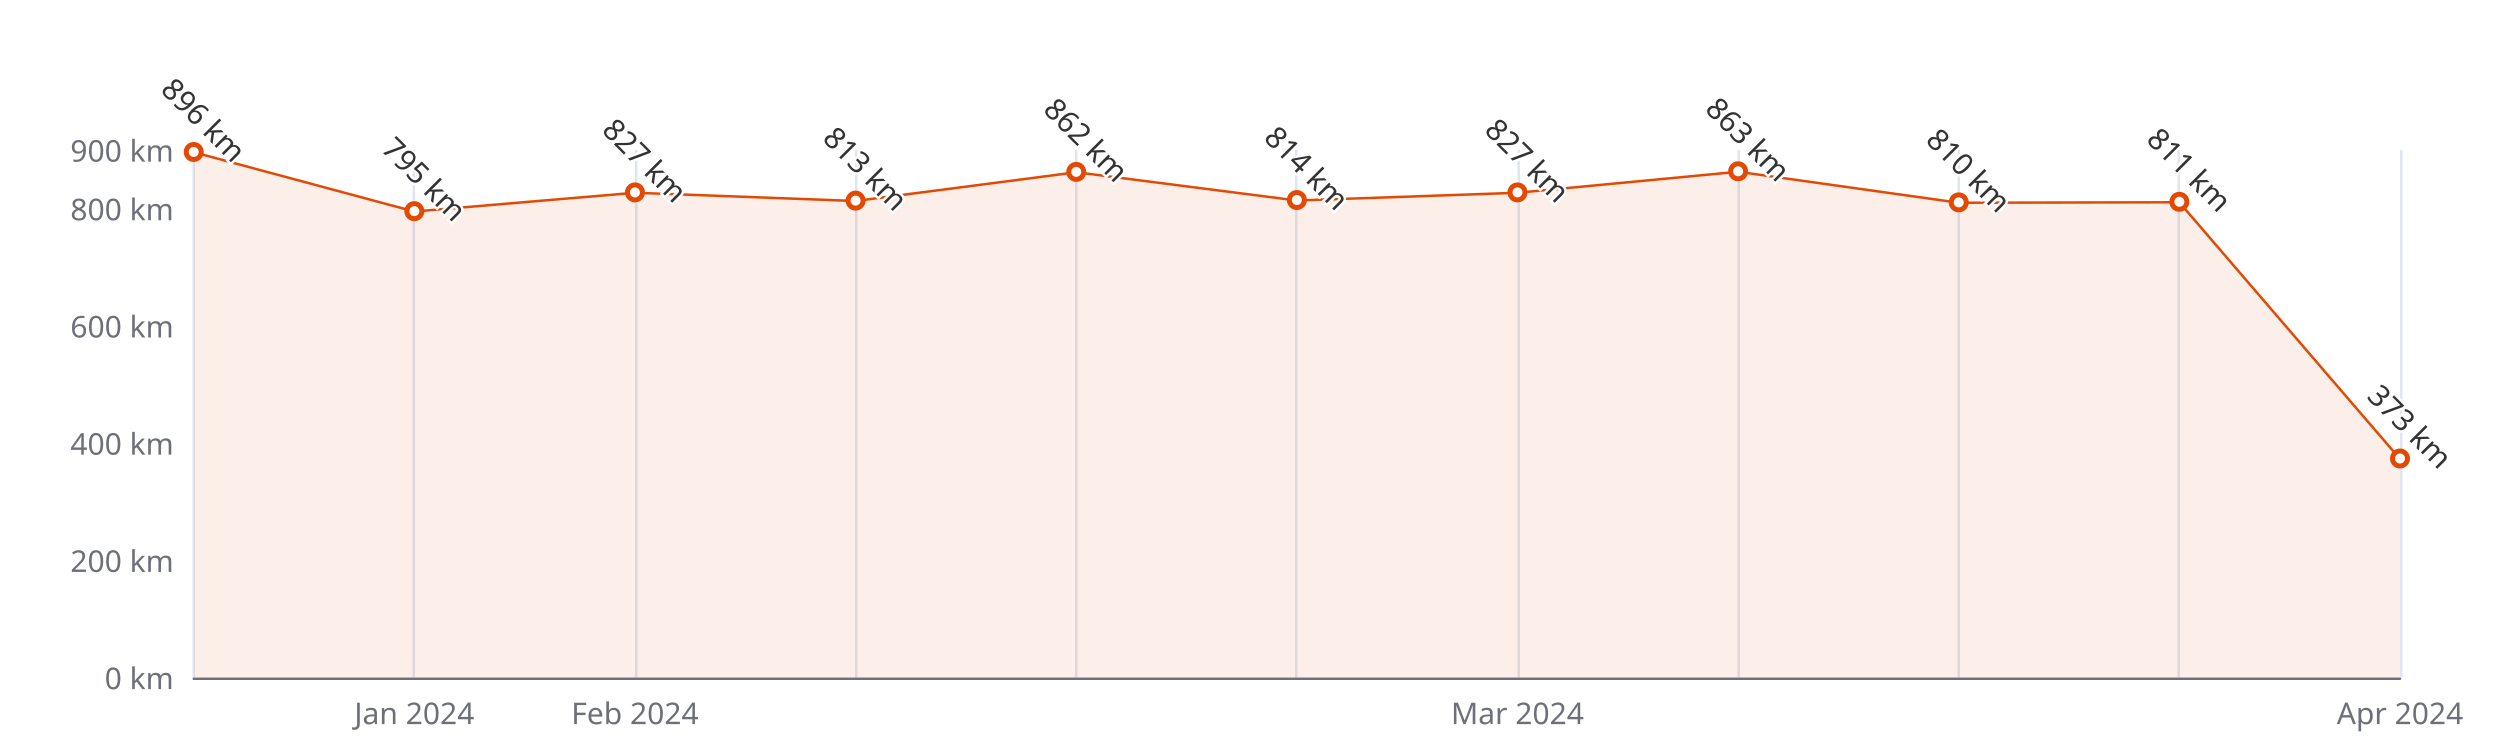
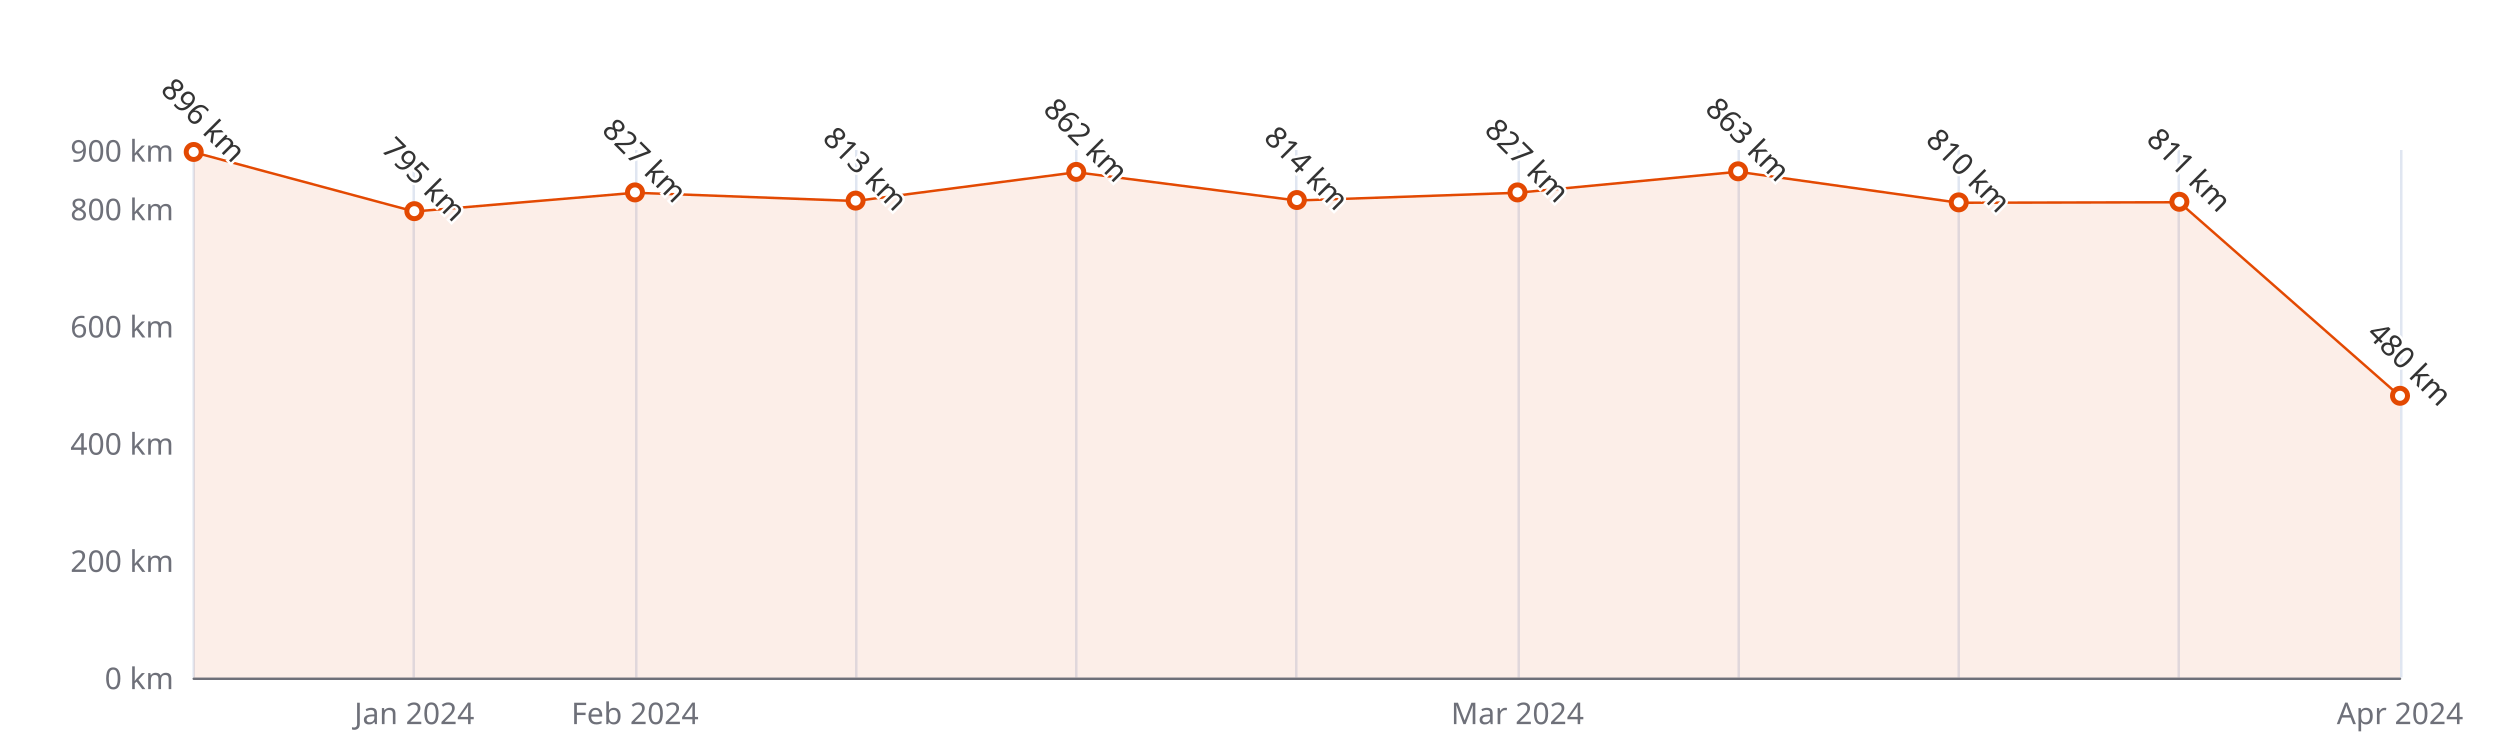
<svg xmlns="http://www.w3.org/2000/svg" width="1000" height="300" version="1.1" baseProfile="full" viewBox="0 0 1000 300">
  <rect width="1000" height="300" x="0" y="0" id="0" fill="#ffffff" />
  <path d="M77.5 60L77.5 271" fill="none" stroke="#E0E6F1" />
  <path d="M165.5 60L165.5 271" fill="none" stroke="#E0E6F1" />
  <path d="M254.5 60L254.5 271" fill="none" stroke="#E0E6F1" />
  <path d="M342.5 60L342.5 271" fill="none" stroke="#E0E6F1" />
  <path d="M430.5 60L430.5 271" fill="none" stroke="#E0E6F1" />
  <path d="M518.5 60L518.5 271" fill="none" stroke="#E0E6F1" />
  <path d="M607.5 60L607.5 271" fill="none" stroke="#E0E6F1" />
  <path d="M695.5 60L695.5 271" fill="none" stroke="#E0E6F1" />
  <path d="M783.5 60L783.5 271" fill="none" stroke="#E0E6F1" />
  <path d="M871.5 60L871.5 271" fill="none" stroke="#E0E6F1" />
  <path d="M960.5 60L960.5 271" fill="none" stroke="#E0E6F1" />
  <path d="M77.5 271.5L960 271.5" fill="none" stroke="#6E7079" stroke-linecap="round" />
  <text dominant-baseline="central" text-anchor="end" style="font-size:12px;font-family:sans-serif;" xml:space="preserve" transform="translate(69.48 271)" fill="#6E7079">0 km</text>
  <text dominant-baseline="central" text-anchor="end" style="font-size:12px;font-family:sans-serif;" xml:space="preserve" transform="translate(69.48 224.1111)" fill="#6E7079">200 km</text>
  <text dominant-baseline="central" text-anchor="end" style="font-size:12px;font-family:sans-serif;" xml:space="preserve" transform="translate(69.48 177.2222)" fill="#6E7079">400 km</text>
  <text dominant-baseline="central" text-anchor="end" style="font-size:12px;font-family:sans-serif;" xml:space="preserve" transform="translate(69.48 130.3333)" fill="#6E7079">600 km</text>
  <text dominant-baseline="central" text-anchor="end" style="font-size:12px;font-family:sans-serif;" xml:space="preserve" transform="translate(69.48 83.4444)" fill="#6E7079">800 km</text>
  <text dominant-baseline="central" text-anchor="end" style="font-size:12px;font-family:sans-serif;" xml:space="preserve" transform="translate(69.48 60)" fill="#6E7079">900 km</text>
  <text dominant-baseline="central" text-anchor="middle" style="font-size:12px;font-family:sans-serif;" xml:space="preserve" y="6" transform="translate(165.732 279)" fill="#6E7079">Jan 2024</text>
  <text dominant-baseline="central" text-anchor="middle" style="font-size:12px;font-family:sans-serif;" xml:space="preserve" y="6" transform="translate(253.984 279)" fill="#6E7079">Feb 2024</text>
  <text dominant-baseline="central" text-anchor="middle" style="font-size:12px;font-family:sans-serif;" xml:space="preserve" y="6" transform="translate(606.992 279)" fill="#6E7079">Mar 2024</text>
  <text dominant-baseline="central" text-anchor="middle" style="font-size:12px;font-family:sans-serif;" xml:space="preserve" y="6" transform="translate(960 279)" fill="#6E7079">Apr 2024</text>
  <g clip-path="url(#zr5-c0)">
-     <path d="M77.5 60.9L165.7 84.6L254 77.1L342.2 80.4L430.5 68.9L518.7 80.2L607 77.1L695.2 68.7L783.5 81.1L871.7 80.9L960 183.6L960 271L871.7 271L783.5 271L695.2 271L607 271L518.7 271L430.5 271L342.2 271L254 271L165.7 271L77.5 271Z" fill="rgb(227,73,2)" fill-opacity="0.09" />
-     <path d="M77.5 60.9L165.7 84.6L254 77.1L342.2 80.4L430.5 68.9L518.7 80.2L607 77.1L695.2 68.7L783.5 81.1L871.7 80.9L960 183.6" fill="none" stroke="#E34902" stroke-linejoin="bevel" />
+     <path d="M77.5 60.9L165.7 84.6L254 77.1L342.2 80.4L430.5 68.9L518.7 80.2L607 77.1L695.2 68.7L783.5 81.1L871.7 80.9L960 158.5L960 271L871.7 271L783.5 271L695.2 271L607 271L518.7 271L430.5 271L342.2 271L254 271L165.7 271L77.5 271Z" fill="rgb(227,73,2)" fill-opacity="0.09" />
+     <path d="M77.5 60.9L165.7 84.6L254 77.1L342.2 80.4L430.5 68.9L518.7 80.2L607 77.1L695.2 68.7L783.5 81.1L871.7 80.9L960 158.5" fill="none" stroke="#E34902" stroke-linejoin="bevel" />
  </g>
  <path d="M1 0A1 1 0 1 1 1 -0.1A1 1 0 0 1 1 0" transform="matrix(3,0,0,3,77.48,60.9378)" fill="#fff" stroke="#E34902" stroke-width="0.667" />
  <path d="M1 0A1 1 0 1 1 1 -0.1A1 1 0 0 1 1 0" transform="matrix(3,0,0,3,165.732,84.6167)" fill="#fff" stroke="#E34902" stroke-width="0.667" />
  <path d="M1 0A1 1 0 1 1 1 -0.1A1 1 0 0 1 1 0" transform="matrix(3,0,0,3,253.984,77.1144)" fill="#fff" stroke="#E34902" stroke-width="0.667" />
  <path d="M1 0A1 1 0 1 1 1 -0.1A1 1 0 0 1 1 0" transform="matrix(3,0,0,3,342.236,80.3967)" fill="#fff" stroke="#E34902" stroke-width="0.667" />
  <path d="M1 0A1 1 0 1 1 1 -0.1A1 1 0 0 1 1 0" transform="matrix(3,0,0,3,430.488,68.9089)" fill="#fff" stroke="#E34902" stroke-width="0.667" />
  <path d="M1 0A1 1 0 1 1 1 -0.1A1 1 0 0 1 1 0" transform="matrix(3,0,0,3,518.74,80.1622)" fill="#fff" stroke="#E34902" stroke-width="0.667" />
  <path d="M1 0A1 1 0 1 1 1 -0.1A1 1 0 0 1 1 0" transform="matrix(3,0,0,3,606.992,77.1144)" fill="#fff" stroke="#E34902" stroke-width="0.667" />
  <path d="M1 0A1 1 0 1 1 1 -0.1A1 1 0 0 1 1 0" transform="matrix(3,0,0,3,695.244,68.6744)" fill="#fff" stroke="#E34902" stroke-width="0.667" />
  <path d="M1 0A1 1 0 1 1 1 -0.1A1 1 0 0 1 1 0" transform="matrix(3,0,0,3,783.496,81.1)" fill="#fff" stroke="#E34902" stroke-width="0.667" />
  <path d="M1 0A1 1 0 1 1 1 -0.1A1 1 0 0 1 1 0" transform="matrix(3,0,0,3,871.748,80.8656)" fill="#fff" stroke="#E34902" stroke-width="0.667" />
-   <path d="M1 0A1 1 0 1 1 1 -0.1A1 1 0 0 1 1 0" transform="matrix(3,0,0,3,960,183.5522)" fill="#fff" stroke="#E34902" stroke-width="0.667" />
+   <path d="M1 0A1 1 0 1 1 1 -0.1A1 1 0 0 1 1 0" transform="matrix(3,0,0,3,960,158.4667)" fill="#fff" stroke="#E34902" stroke-width="0.667" />
  <text dominant-baseline="central" text-anchor="middle" style="font-size:12px;font-family:sans-serif;" xml:space="preserve" y="-6" transform="matrix(0.707,0.707,-0.707,0.707,77.48,51.9378)" fill="#333" stroke="rgb(255,255,255)" stroke-width="2" paint-order="stroke" stroke-miterlimit="2">896 km</text>
  <text dominant-baseline="central" text-anchor="middle" style="font-size:12px;font-family:sans-serif;" xml:space="preserve" y="-6" transform="matrix(0.707,0.707,-0.707,0.707,165.732,75.6167)" fill="#333" stroke="rgb(255,255,255)" stroke-width="2" paint-order="stroke" stroke-miterlimit="2">795 km</text>
  <text dominant-baseline="central" text-anchor="middle" style="font-size:12px;font-family:sans-serif;" xml:space="preserve" y="-6" transform="matrix(0.707,0.707,-0.707,0.707,253.984,68.1144)" fill="#333" stroke="rgb(255,255,255)" stroke-width="2" paint-order="stroke" stroke-miterlimit="2">827 km</text>
  <text dominant-baseline="central" text-anchor="middle" style="font-size:12px;font-family:sans-serif;" xml:space="preserve" y="-6" transform="matrix(0.707,0.707,-0.707,0.707,342.236,71.3967)" fill="#333" stroke="rgb(255,255,255)" stroke-width="2" paint-order="stroke" stroke-miterlimit="2">813 km</text>
  <text dominant-baseline="central" text-anchor="middle" style="font-size:12px;font-family:sans-serif;" xml:space="preserve" y="-6" transform="matrix(0.707,0.707,-0.707,0.707,430.488,59.9089)" fill="#333" stroke="rgb(255,255,255)" stroke-width="2" paint-order="stroke" stroke-miterlimit="2">862 km</text>
  <text dominant-baseline="central" text-anchor="middle" style="font-size:12px;font-family:sans-serif;" xml:space="preserve" y="-6" transform="matrix(0.707,0.707,-0.707,0.707,518.74,71.1622)" fill="#333" stroke="rgb(255,255,255)" stroke-width="2" paint-order="stroke" stroke-miterlimit="2">814 km</text>
  <text dominant-baseline="central" text-anchor="middle" style="font-size:12px;font-family:sans-serif;" xml:space="preserve" y="-6" transform="matrix(0.707,0.707,-0.707,0.707,606.992,68.1144)" fill="#333" stroke="rgb(255,255,255)" stroke-width="2" paint-order="stroke" stroke-miterlimit="2">827 km</text>
  <text dominant-baseline="central" text-anchor="middle" style="font-size:12px;font-family:sans-serif;" xml:space="preserve" y="-6" transform="matrix(0.707,0.707,-0.707,0.707,695.244,59.6744)" fill="#333" stroke="rgb(255,255,255)" stroke-width="2" paint-order="stroke" stroke-miterlimit="2">863 km</text>
  <text dominant-baseline="central" text-anchor="middle" style="font-size:12px;font-family:sans-serif;" xml:space="preserve" y="-6" transform="matrix(0.707,0.707,-0.707,0.707,783.496,72.1)" fill="#333" stroke="rgb(255,255,255)" stroke-width="2" paint-order="stroke" stroke-miterlimit="2">810 km</text>
  <text dominant-baseline="central" text-anchor="middle" style="font-size:12px;font-family:sans-serif;" xml:space="preserve" y="-6" transform="matrix(0.707,0.707,-0.707,0.707,871.748,71.8656)" fill="#333" stroke="rgb(255,255,255)" stroke-width="2" paint-order="stroke" stroke-miterlimit="2">811 km</text>
-   <text dominant-baseline="central" text-anchor="middle" style="font-size:12px;font-family:sans-serif;" xml:space="preserve" y="-6" transform="matrix(0.707,0.707,-0.707,0.707,960,174.5522)" fill="#333" stroke="rgb(255,255,255)" stroke-width="2" paint-order="stroke" stroke-miterlimit="2">373 km</text>
+   <text dominant-baseline="central" text-anchor="middle" style="font-size:12px;font-family:sans-serif;" xml:space="preserve" y="-6" transform="matrix(0.707,0.707,-0.707,0.707,960,149.4667)" fill="#333" stroke="rgb(255,255,255)" stroke-width="2" paint-order="stroke" stroke-miterlimit="2">480 km</text>
  <defs>
    <clipPath id="zr5-c0">
      <path d="M76 59.5l884 0l0 212l-884 0Z" fill="#000" />
    </clipPath>
  </defs>
</svg>
